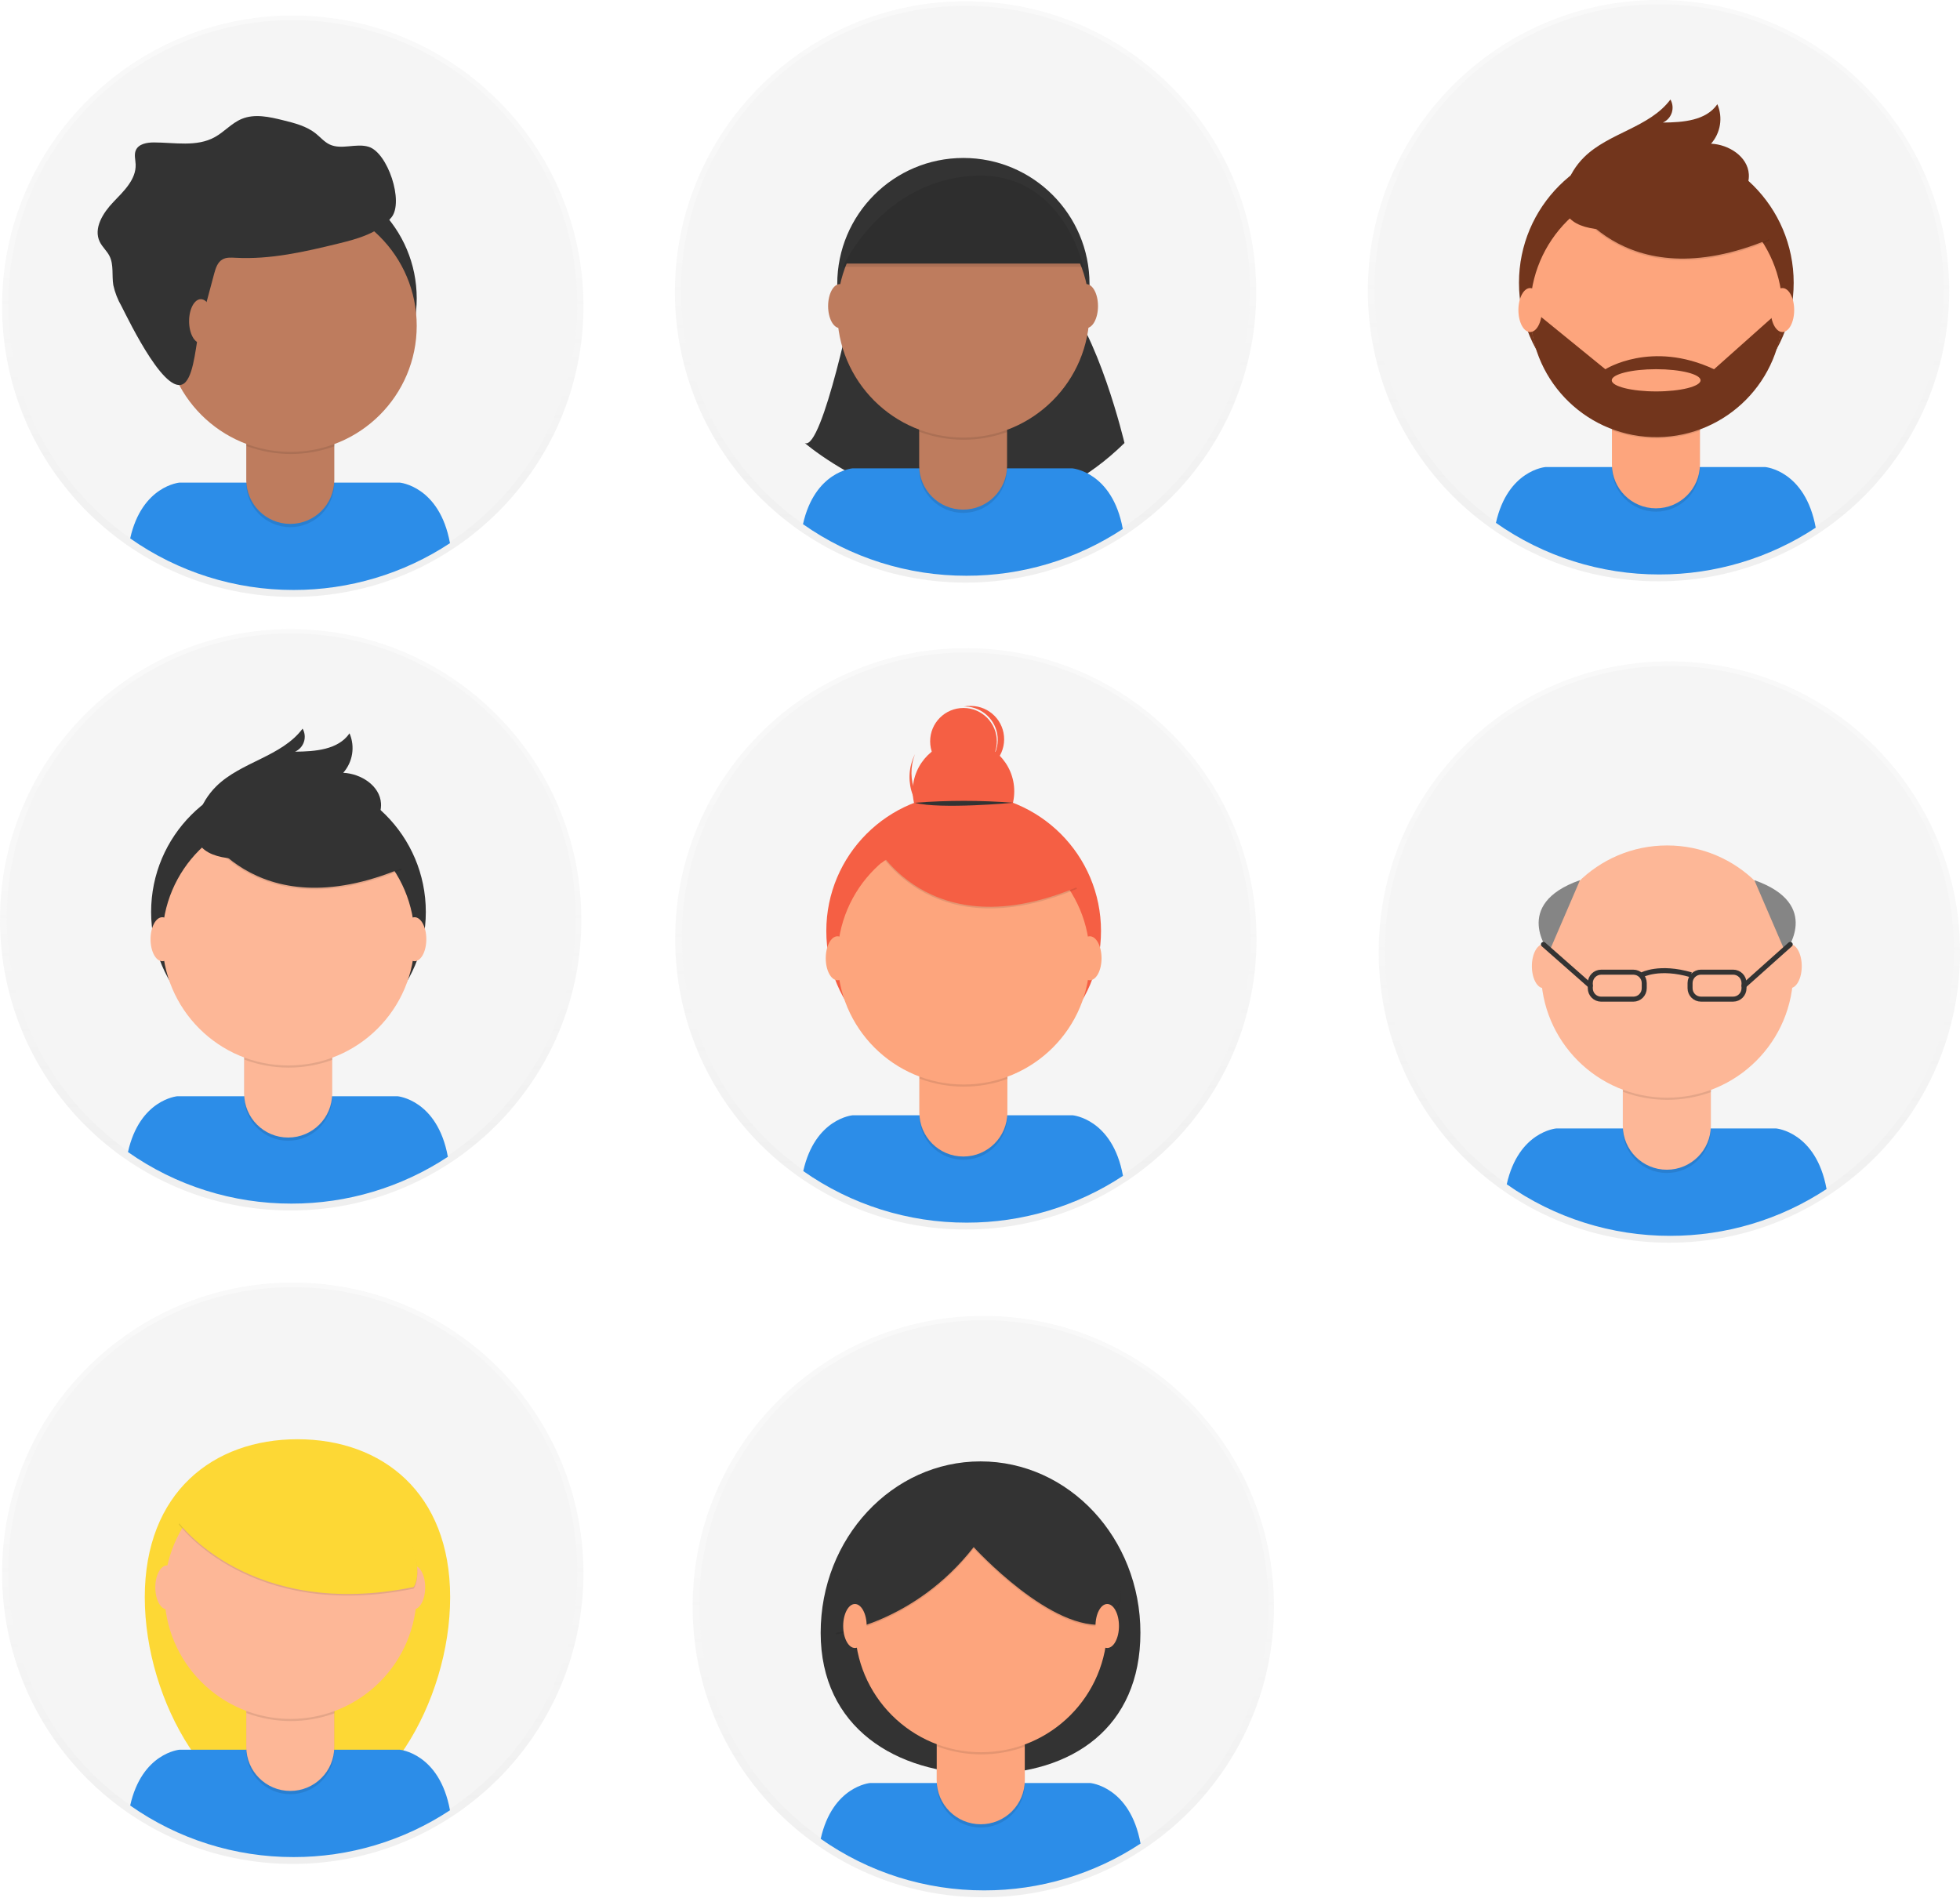
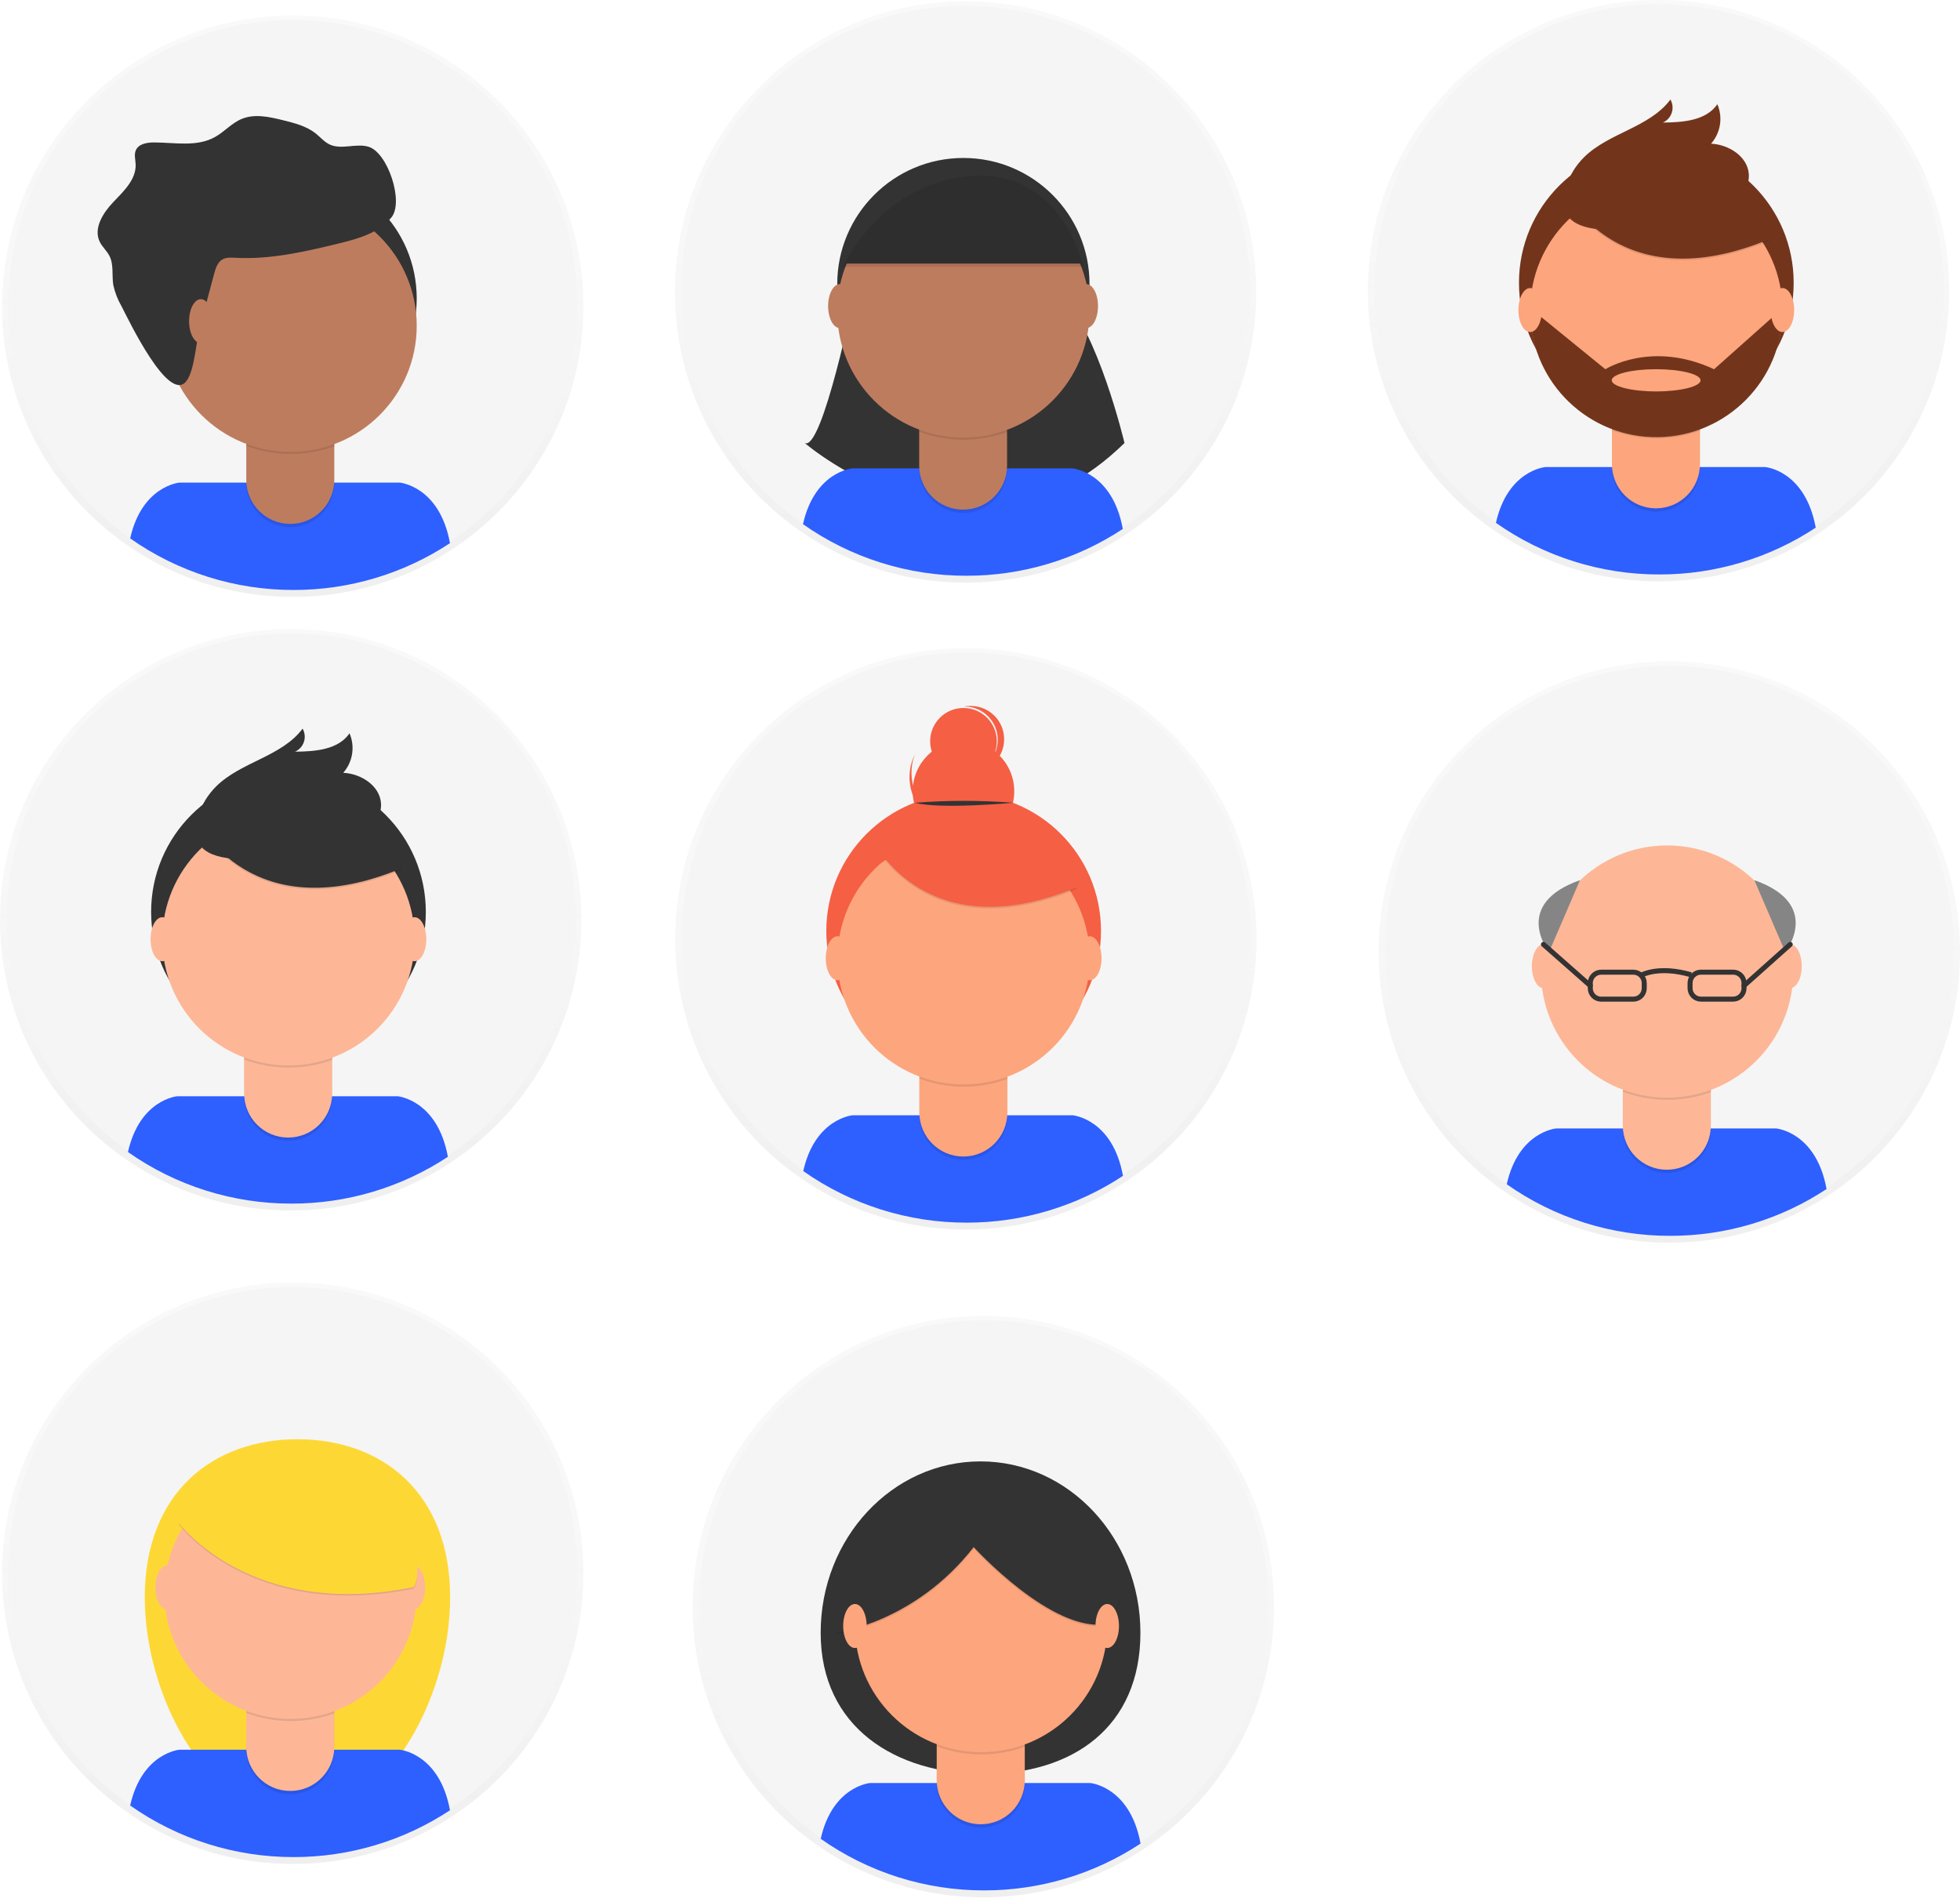
<svg xmlns="http://www.w3.org/2000/svg" xmlns:xlink="http://www.w3.org/1999/xlink" id="88ce59e9-c4b8-4d1d-9d7a-ce0190159aa8" data-name="Layer 1" width="781.43" height="756.44" viewBox="0 0 781.43 756.44">
  <defs>
    <linearGradient id="b3f40125-0363-42ff-a31c-61eb5d655202" x1="116.72" y1="237.98" x2="116.72" y2="6.21" gradientUnits="userSpaceOnUse">
      <stop offset="0" stop-color="gray" stop-opacity="0.25" />
      <stop offset="0.54" stop-color="gray" stop-opacity="0.12" />
      <stop offset="1" stop-color="gray" stop-opacity="0.1" />
    </linearGradient>
    <linearGradient id="27ca4b3e-9552-41ad-8ba5-de2574048d20" x1="385.08" y1="490.21" x2="385.08" y2="258.44" xlink:href="#b3f40125-0363-42ff-a31c-61eb5d655202" />
    <linearGradient id="98d2c4cc-353c-49f3-ae94-49dceb95b558" x1="384.97" y1="232.29" x2="384.97" y2="0.51" xlink:href="#b3f40125-0363-42ff-a31c-61eb5d655202" />
    <linearGradient id="1b187342-85ad-4174-acd7-e912b9a9009d" x1="661.23" y1="231.77" x2="661.23" y2="0" xlink:href="#b3f40125-0363-42ff-a31c-61eb5d655202" />
    <linearGradient id="5629c76b-b43c-4c6e-ad7d-c063ce4611c3" x1="115.89" y1="482.62" x2="115.89" y2="250.85" xlink:href="#b3f40125-0363-42ff-a31c-61eb5d655202" />
    <linearGradient id="94554b54-cbd9-41c5-8f29-6b4786d89c61" x1="665.55" y1="495.47" x2="665.55" y2="263.7" xlink:href="#b3f40125-0363-42ff-a31c-61eb5d655202" />
    <linearGradient id="897c833c-fa4a-4dad-90f9-1cb0d950ec3f" x1="116.72" y1="743.15" x2="116.72" y2="511.38" xlink:href="#b3f40125-0363-42ff-a31c-61eb5d655202" />
    <linearGradient id="b88de7bb-a3e6-477b-a3c4-5c16e389ed83" x1="392.03" y1="756.44" x2="392.03" y2="524.67" xlink:href="#b3f40125-0363-42ff-a31c-61eb5d655202" />
  </defs>
  <g opacity="0.5">
    <circle cx="116.72" cy="122.09" r="115.89" fill="url(#b3f40125-0363-42ff-a31c-61eb5d655202)" />
  </g>
  <circle cx="116.72" cy="121.46" r="113.44" fill="#f5f5f5" />
-   <path d="M326.32,307a112.91,112.91,0,0,0,62.36-18.66c-4.18-22.84-20.09-24.15-20.09-24.15H280.88s-15,1.23-19.7,22.25A112.92,112.92,0,0,0,326.32,307Z" transform="translate(-209.28 -71.78)" fill="#2C8DE8" />
+   <path d="M326.32,307a112.91,112.91,0,0,0,62.36-18.66c-4.18-22.84-20.09-24.15-20.09-24.15H280.88s-15,1.23-19.7,22.25A112.92,112.92,0,0,0,326.32,307Z" transform="translate(-209.28 -71.78)" fill="#2E5FFF" />
  <circle cx="115.85" cy="118.96" r="50.29" fill="#333" />
  <path d="M98.18,164.57h35.09a0,0,0,0,1,0,0v28.07a17.54,17.54,0,0,1-17.54,17.54h0a17.54,17.54,0,0,1-17.54-17.54V164.57A0,0,0,0,1,98.18,164.57Z" opacity="0.1" />
  <path d="M101.53,163.27h28.39a3.35,3.35,0,0,1,3.35,3.35v24.72a17.54,17.54,0,0,1-17.54,17.54h0a17.54,17.54,0,0,1-17.54-17.54V166.62A3.35,3.35,0,0,1,101.53,163.27Z" fill="#be7c5e" />
  <path d="M307.53,249.6a50.5,50.5,0,0,0,35.09.1v-4.31H307.53Z" transform="translate(-209.28 -71.78)" opacity="0.1" />
  <circle cx="115.85" cy="129.88" r="50.29" fill="#be7c5e" />
  <path d="M294.66,180.92c.59-2.17,1.33-4.56,3.28-5.69,1.54-.9,3.45-.76,5.23-.67,13.9.76,27.68-2.41,41.2-5.72,7.73-1.89,16-4.19,21-10.42s-1.52-25.81-9.13-28.12c-5-1.53-10.8,1.32-15.54-.92-2.11-1-3.66-2.87-5.48-4.33-3.73-3-8.52-4.21-13.16-5.35-5.42-1.34-11.28-2.65-16.43-.5-4,1.66-6.92,5.17-10.71,7.25-7.21,4-16,2.14-24.26,2.12-2.79,0-6.12.56-7.23,3.12-.75,1.74-.15,3.72-.07,5.61.24,6-4.71,10.67-8.86,15s-8.07,10.51-5.45,15.89c1,2.05,2.83,3.6,3.87,5.63,1.79,3.52.89,7.77,1.54,11.66a29.34,29.34,0,0,0,3.27,8.4c3.08,6,18.55,38.3,25.66,30.09,3.44-4,4-15.56,5.39-20.76Q291.66,192,294.66,180.92Z" transform="translate(-209.28 -71.78)" fill="#333" />
  <ellipse cx="80.07" cy="128.05" rx="4.68" ry="8.77" fill="#be7c5e" />
  <g opacity="0.5">
    <circle cx="385.08" cy="374.32" r="115.89" fill="url(#27ca4b3e-9552-41ad-8ba5-de2574048d20)" />
  </g>
  <circle cx="385.3" cy="373.58" r="113.44" fill="#f5f5f5" />
-   <path d="M594.68,559.25A112.91,112.91,0,0,0,657,540.59c-4.18-22.84-20.09-24.15-20.09-24.15H549.23s-15,1.23-19.7,22.25A112.92,112.92,0,0,0,594.68,559.25Z" transform="translate(-209.28 -71.78)" fill="#2C8DE8" />
+   <path d="M594.68,559.25A112.91,112.91,0,0,0,657,540.59c-4.18-22.84-20.09-24.15-20.09-24.15H549.23s-15,1.23-19.7,22.25A112.92,112.92,0,0,0,594.68,559.25Z" transform="translate(-209.28 -71.78)" fill="#2E5FFF" />
  <circle cx="384.2" cy="371.19" r="54.76" fill="#f55f44" />
  <path d="M366.53,416.8h35.09a0,0,0,0,1,0,0v28.07a17.54,17.54,0,0,1-17.54,17.54h0a17.54,17.54,0,0,1-17.54-17.54V416.8A0,0,0,0,1,366.53,416.8Z" opacity="0.1" />
  <path d="M369.88,415.5h28.39a3.35,3.35,0,0,1,3.35,3.35v24.72a17.54,17.54,0,0,1-17.54,17.54h0a17.54,17.54,0,0,1-17.54-17.54V418.85a3.35,3.35,0,0,1,3.35-3.35Z" fill="#fda57d" />
  <path d="M575.88,501.83a50.5,50.5,0,0,0,35.09.1v-4.31H575.88Z" transform="translate(-209.28 -71.78)" opacity="0.1" />
  <circle cx="384.2" cy="382.11" r="50.29" fill="#fda57d" />
  <circle cx="384.13" cy="315.49" r="20.24" fill="#f55f44" />
  <circle cx="384.13" cy="295.56" r="13.29" fill="#f55f44" />
  <path d="M584.63,398.37a20.24,20.24,0,0,1-10.55-25.88c-.14.28-.28.57-.41.86a20.24,20.24,0,1,0,36.94,16.57c.13-.29.25-.58.37-.88A20.24,20.24,0,0,1,584.63,398.37Z" transform="translate(-209.28 -71.78)" fill="#f55f44" />
  <path d="M557.67,408.15s21.19,43,81,18l-13.92-21.83-24.67-8.86Z" transform="translate(-209.28 -71.78)" opacity="0.1" />
  <path d="M557.67,407.51s21.19,43,81,18l-13.92-21.83-24.67-8.86Z" transform="translate(-209.28 -71.78)" fill="#f55f44" />
  <path d="M574,391.85a249.85,249.85,0,0,1,39.18,0S584.24,394.54,574,391.85Z" transform="translate(-209.28 -71.78)" fill="#333" />
  <path d="M596.45,353.24a13.32,13.32,0,0,0-3,.23h.77a13.28,13.28,0,0,1,2,26.33,13.28,13.28,0,0,0,.24-26.56Z" transform="translate(-209.28 -71.78)" fill="#f55f44" />
  <ellipse cx="333.9" cy="382.06" rx="4.68" ry="8.77" fill="#fda57d" />
  <ellipse cx="434.49" cy="382.06" rx="4.68" ry="8.77" fill="#fda57d" />
  <polygon points="345.22 337 355.03 331.94 357.24 340.05 351.23 344.14 345.22 337" fill="#f55f44" />
  <g opacity="0.5">
    <circle cx="384.97" cy="116.4" r="115.89" fill="url(#98d2c4cc-353c-49f3-ae94-49dceb95b558)" />
  </g>
  <circle cx="384.97" cy="115.77" r="113.44" fill="#f5f5f5" />
  <path d="M550,188.56s-12.86,63.36-19.88,59.85c0,0,67.7,58.48,127.48,0,0,0-10.53-44.65-25.73-59.85Z" transform="translate(-209.28 -71.78)" fill="#333" />
-   <path d="M594.57,301.33a112.91,112.91,0,0,0,62.36-18.66c-4.18-22.84-20.09-24.15-20.09-24.15H549.12s-15,1.23-19.7,22.25A112.92,112.92,0,0,0,594.57,301.33Z" transform="translate(-209.28 -71.78)" fill="#2C8DE8" />
+   <path d="M594.57,301.33a112.91,112.91,0,0,0,62.36-18.66c-4.18-22.84-20.09-24.15-20.09-24.15H549.12s-15,1.23-19.7,22.25A112.92,112.92,0,0,0,594.57,301.33Z" transform="translate(-209.28 -71.78)" fill="#2E5FFF" />
  <circle cx="384.09" cy="113.27" r="50.29" fill="#333" />
  <path d="M366.42,158.88h35.09a0,0,0,0,1,0,0v28.07A17.54,17.54,0,0,1,384,204.49h0a17.54,17.54,0,0,1-17.54-17.54V158.88A0,0,0,0,1,366.42,158.88Z" opacity="0.1" />
  <path d="M369.77,157.58h28.39a3.35,3.35,0,0,1,3.35,3.35v24.72A17.54,17.54,0,0,1,384,203.19h0a17.54,17.54,0,0,1-17.54-17.54V160.92A3.35,3.35,0,0,1,369.77,157.58Z" fill="#be7c5e" />
  <path d="M575.77,243.91a50.5,50.5,0,0,0,35.09.1v-4.31H575.77Z" transform="translate(-209.28 -71.78)" opacity="0.1" />
  <circle cx="384.09" cy="124.18" r="50.29" fill="#be7c5e" />
  <path d="M545.3,176.86h95.9s-8.19-38.72-44.44-36.25S545.3,176.86,545.3,176.86Z" transform="translate(-209.28 -71.78)" fill="#333" />
  <ellipse cx="334.84" cy="122.04" rx="4.68" ry="8.77" fill="#be7c5e" />
  <ellipse cx="433.08" cy="122.04" rx="4.68" ry="8.77" fill="#be7c5e" />
  <path d="M545.3,178.16h95.9s-8.19-38.72-44.44-36.25S545.3,178.16,545.3,178.16Z" transform="translate(-209.28 -71.78)" opacity="0.1" />
  <g opacity="0.5">
    <circle cx="661.23" cy="115.89" r="115.89" fill="url(#1b187342-85ad-4174-acd7-e912b9a9009d)" />
  </g>
  <circle cx="661.45" cy="115.14" r="113.44" fill="#f5f5f5" />
-   <path d="M870.83,300.82a112.91,112.91,0,0,0,62.36-18.66C929,259.31,913.1,258,913.1,258H825.39s-15,1.23-19.7,22.25A112.92,112.92,0,0,0,870.83,300.82Z" transform="translate(-209.28 -71.78)" fill="#2C8DE8" />
+   <path d="M870.83,300.82a112.91,112.91,0,0,0,62.36-18.66C929,259.31,913.1,258,913.1,258H825.39s-15,1.23-19.7,22.25A112.92,112.92,0,0,0,870.83,300.82Z" transform="translate(-209.28 -71.78)" fill="#2E5FFF" />
  <circle cx="660.36" cy="112.75" r="54.76" fill="#72351c" />
  <path d="M642.68,158.36h35.09a0,0,0,0,1,0,0v28.07A17.54,17.54,0,0,1,660.23,204h0a17.54,17.54,0,0,1-17.54-17.54V158.36A0,0,0,0,1,642.68,158.36Z" opacity="0.1" />
  <path d="M646,157.06h28.39a3.35,3.35,0,0,1,3.35,3.35v24.72a17.54,17.54,0,0,1-17.54,17.54h0a17.54,17.54,0,0,1-17.54-17.54V160.41a3.35,3.35,0,0,1,3.35-3.35Z" fill="#fda57d" />
  <path d="M852,243.39a50.5,50.5,0,0,0,35.09.1v-4.31H852Z" transform="translate(-209.28 -71.78)" opacity="0.1" />
  <circle cx="660.36" cy="123.67" r="50.29" fill="#fda57d" />
  <path d="M833.82,149.71s21.19,43,81,18l-13.92-21.83-24.67-8.86Z" transform="translate(-209.28 -71.78)" opacity="0.1" />
  <path d="M833.82,149.08s21.19,43,81,18l-13.92-21.83-24.67-8.86Z" transform="translate(-209.28 -71.78)" fill="#72351c" />
  <path d="M833.63,146.17a29.05,29.05,0,0,1,7.2-11.71c9.89-9.78,26.11-11.84,34.43-23a6.51,6.51,0,0,1-3,9.18c8-.05,17.21-.75,21.71-7.31a14.91,14.91,0,0,1-2.51,15.74c7.06.32,14.6,5.11,15.06,12.17.3,4.7-2.64,9.15-6.51,11.85S891.48,157,886.88,158C873.46,161,824.87,173.41,833.63,146.17Z" transform="translate(-209.28 -71.78)" fill="#72351c" />
  <path d="M919.93,195.89h-1.33L892.66,219c-25-11.7-43.34,0-43.34,0l-27.2-22.14-2.74.34a50.29,50.29,0,0,0,100.56-1.29Zm-50.36,31.95c-9.78,0-17.71-2-17.71-4.43s7.93-4.43,17.71-4.43,17.71,2,17.71,4.43S879.35,227.84,869.56,227.84Z" transform="translate(-209.28 -71.78)" fill="#72351c" />
  <ellipse cx="610.05" cy="123.62" rx="4.68" ry="8.77" fill="#fda57d" />
  <ellipse cx="710.64" cy="123.62" rx="4.68" ry="8.77" fill="#fda57d" />
  <g opacity="0.5">
    <circle cx="115.89" cy="366.73" r="115.89" fill="url(#5629c76b-b43c-4c6e-ad7d-c063ce4611c3)" />
  </g>
  <circle cx="116.11" cy="365.99" r="113.44" fill="#f5f5f5" />
-   <path d="M325.49,551.66A112.91,112.91,0,0,0,387.84,533c-4.18-22.84-20.09-24.15-20.09-24.15H280s-15,1.23-19.7,22.25A112.92,112.92,0,0,0,325.49,551.66Z" transform="translate(-209.28 -71.78)" fill="#2C8DE8" />
+   <path d="M325.49,551.66A112.91,112.91,0,0,0,387.84,533c-4.18-22.84-20.09-24.15-20.09-24.15H280s-15,1.23-19.7,22.25A112.92,112.92,0,0,0,325.49,551.66Z" transform="translate(-209.28 -71.78)" fill="#2E5FFF" />
  <circle cx="115.01" cy="363.6" r="54.76" fill="#333" />
  <path d="M97.34,409.21h35.09a0,0,0,0,1,0,0v28.07a17.54,17.54,0,0,1-17.54,17.54h0a17.54,17.54,0,0,1-17.54-17.54V409.21A0,0,0,0,1,97.34,409.21Z" opacity="0.1" />
  <path d="M100.69,407.91h28.39a3.35,3.35,0,0,1,3.35,3.35V436a17.54,17.54,0,0,1-17.54,17.54h0A17.54,17.54,0,0,1,97.34,436V411.25a3.35,3.35,0,0,1,3.35-3.35Z" fill="#fdb797" />
  <path d="M306.69,494.24a50.5,50.5,0,0,0,35.09.1V490H306.69Z" transform="translate(-209.28 -71.78)" opacity="0.1" />
  <circle cx="115.01" cy="374.52" r="50.29" fill="#fdb797" />
  <path d="M288.48,400.55s21.19,43,81,18l-13.92-21.83-24.67-8.86Z" transform="translate(-209.28 -71.78)" opacity="0.1" />
  <path d="M288.48,399.92s21.19,43,81,18l-13.92-21.83-24.67-8.86Z" transform="translate(-209.28 -71.78)" fill="#333" />
  <path d="M288.29,397a29.05,29.05,0,0,1,7.2-11.71c9.89-9.78,26.11-11.84,34.43-23a6.51,6.51,0,0,1-3,9.18c8-.05,17.21-.75,21.71-7.31a14.91,14.91,0,0,1-2.51,15.74c7.06.32,14.6,5.11,15.06,12.17.3,4.7-2.64,9.15-6.51,11.85s-8.54,3.93-13.14,4.95C328.11,411.85,279.53,424.26,288.29,397Z" transform="translate(-209.28 -71.78)" fill="#333" />
  <ellipse cx="64.7" cy="374.47" rx="4.68" ry="8.77" fill="#fdb797" />
  <ellipse cx="165.29" cy="374.47" rx="4.68" ry="8.77" fill="#fdb797" />
  <g opacity="0.5">
    <circle cx="665.55" cy="379.58" r="115.89" fill="url(#94554b54-cbd9-41c5-8f29-6b4786d89c61)" />
  </g>
  <circle cx="665.55" cy="378.95" r="113.44" fill="#f5f5f5" />
-   <path d="M875.15,564.51a112.91,112.91,0,0,0,62.36-18.66c-4.18-22.84-20.09-24.15-20.09-24.15H829.7s-15,1.23-19.7,22.25A112.92,112.92,0,0,0,875.15,564.51Z" transform="translate(-209.28 -71.78)" fill="#2C8DE8" />
+   <path d="M875.15,564.51a112.91,112.91,0,0,0,62.36-18.66c-4.18-22.84-20.09-24.15-20.09-24.15H829.7s-15,1.23-19.7,22.25A112.92,112.92,0,0,0,875.15,564.51Z" transform="translate(-209.28 -71.78)" fill="#2E5FFF" />
  <path d="M647,422.06h35.09a0,0,0,0,1,0,0v28.07a17.54,17.54,0,0,1-17.54,17.54h0A17.54,17.54,0,0,1,647,450.13V422.06A0,0,0,0,1,647,422.06Z" opacity="0.1" />
  <path d="M650.35,420.76h28.39a3.35,3.35,0,0,1,3.35,3.35v24.72a17.54,17.54,0,0,1-17.54,17.54h0A17.54,17.54,0,0,1,647,448.83V424.11a3.35,3.35,0,0,1,3.35-3.35Z" fill="#fdb797" />
  <path d="M856.35,507.09a50.5,50.5,0,0,0,35.09.1v-4.31H856.35Z" transform="translate(-209.28 -71.78)" opacity="0.1" />
  <circle cx="664.67" cy="387.37" r="50.29" fill="#fdb797" />
  <ellipse cx="615.42" cy="385.22" rx="4.68" ry="8.77" fill="#fdb797" />
  <ellipse cx="713.66" cy="385.22" rx="4.68" ry="8.77" fill="#fdb797" />
  <rect x="634.03" y="387.61" width="21.51" height="10.76" rx="4.35" ry="4.35" fill="none" stroke="#333" stroke-miterlimit="10" stroke-width="2" />
  <rect x="883.1" y="459.39" width="21.51" height="10.76" rx="4.35" ry="4.35" transform="translate(1578.42 857.75) rotate(180)" fill="none" stroke="#333" stroke-miterlimit="10" stroke-width="2" />
  <path d="M864,460.43s6.82-3.7,19.5,0" transform="translate(-209.28 -71.78)" fill="none" stroke="#333" stroke-miterlimit="10" stroke-width="2" />
  <path d="M908.72,422.7l12.34,28.67S936.15,432.35,908.72,422.7Z" transform="translate(-209.28 -71.78)" fill="#858585" />
  <line x1="695.32" y1="392.99" x2="713.74" y2="376.54" fill="none" stroke="#333" stroke-linecap="round" stroke-linejoin="round" stroke-width="2" />
  <path d="M839.2,422.7l-12.34,28.67S811.77,432.35,839.2,422.7Z" transform="translate(-209.28 -71.78)" fill="#858585" />
  <line x1="634.03" y1="392.99" x2="615.36" y2="376.54" fill="none" stroke="#333" stroke-linecap="round" stroke-linejoin="round" stroke-width="2" />
  <g opacity="0.5">
    <circle cx="116.72" cy="627.26" r="115.89" fill="url(#897c833c-fa4a-4dad-90f9-1cb0d950ec3f)" />
  </g>
  <circle cx="116.72" cy="626.63" r="113.44" fill="#f5f5f5" />
  <path d="M388.75,708.61c0,41.78-27.26,88.29-60.89,88.29S267,750.39,267,708.61s27.26-63,60.89-63S388.75,666.84,388.75,708.61Z" transform="translate(-209.28 -71.78)" fill="#fdd835" />
-   <path d="M326.32,812.2a112.91,112.91,0,0,0,62.36-18.66c-4.18-22.84-20.09-24.15-20.09-24.15H280.88s-15,1.23-19.7,22.25A112.92,112.92,0,0,0,326.32,812.2Z" transform="translate(-209.28 -71.78)" fill="#2C8DE8" />
+   <path d="M326.32,812.2a112.91,112.91,0,0,0,62.36-18.66c-4.18-22.84-20.09-24.15-20.09-24.15H280.88s-15,1.23-19.7,22.25A112.92,112.92,0,0,0,326.32,812.2Z" transform="translate(-209.28 -71.78)" fill="#2E5FFF" />
  <path d="M98.18,669.74h35.09a0,0,0,0,1,0,0v28.07a17.54,17.54,0,0,1-17.54,17.54h0a17.54,17.54,0,0,1-17.54-17.54V669.74A0,0,0,0,1,98.18,669.74Z" opacity="0.1" />
  <path d="M101.53,668.44h28.39a3.35,3.35,0,0,1,3.35,3.35v24.72a17.54,17.54,0,0,1-17.54,17.54h0a17.54,17.54,0,0,1-17.54-17.54V671.79A3.35,3.35,0,0,1,101.53,668.44Z" fill="#fdb797" />
  <path d="M307.53,754.77a50.5,50.5,0,0,0,35.09.1v-4.31H307.53Z" transform="translate(-209.28 -71.78)" opacity="0.1" />
  <circle cx="115.85" cy="635.05" r="50.29" fill="#fdb797" />
  <ellipse cx="66.6" cy="632.9" rx="4.68" ry="8.77" fill="#fdb797" />
  <ellipse cx="164.84" cy="632.9" rx="4.68" ry="8.77" fill="#fdb797" />
  <path d="M280.57,679.55S309,718.46,374.2,705.17c0,0,7.28-8.86-10.44-36.06S296.7,646.34,280.57,679.55Z" transform="translate(-209.28 -71.78)" opacity="0.1" />
  <path d="M280.57,678.92S309,717.83,374.2,704.54c0,0,7.28-8.86-10.44-36.06S296.7,645.71,280.57,678.92Z" transform="translate(-209.28 -71.78)" fill="#fdd835" />
  <g opacity="0.5">
    <circle cx="392.03" cy="640.55" r="115.89" fill="url(#b88de7bb-a3e6-477b-a3c4-5c16e389ed83)" />
  </g>
  <circle cx="392.26" cy="639.81" r="113.44" fill="#f5f5f5" />
  <path d="M663.95,722.77c0,37.74-27.11,56.31-62.32,56.31s-65.16-18.57-65.16-56.31,28.54-68.33,63.74-68.33S663.95,685,663.95,722.77Z" transform="translate(-209.28 -71.78)" fill="#333" />
-   <path d="M601.63,825.48A112.91,112.91,0,0,0,664,806.82c-4.18-22.84-20.09-24.15-20.09-24.15H556.19s-15,1.23-19.7,22.25A112.92,112.92,0,0,0,601.63,825.48Z" transform="translate(-209.28 -71.78)" fill="#2C8DE8" />
+   <path d="M601.63,825.48A112.91,112.91,0,0,0,664,806.82c-4.18-22.84-20.09-24.15-20.09-24.15H556.19s-15,1.23-19.7,22.25A112.92,112.92,0,0,0,601.63,825.48Z" transform="translate(-209.28 -71.78)" fill="#2E5FFF" />
  <path d="M373.49,683h35.09a0,0,0,0,1,0,0v28.07A17.54,17.54,0,0,1,391,728.64h0a17.54,17.54,0,0,1-17.54-17.54V683A0,0,0,0,1,373.49,683Z" opacity="0.1" />
  <path d="M376.83,681.73h28.39a3.35,3.35,0,0,1,3.35,3.35V709.8A17.54,17.54,0,0,1,391,727.34h0a17.54,17.54,0,0,1-17.54-17.54V685.07a3.35,3.35,0,0,1,3.35-3.35Z" fill="#fda57d" />
  <path d="M582.84,768.06a50.5,50.5,0,0,0,35.09.1v-4.31H582.84Z" transform="translate(-209.28 -71.78)" opacity="0.1" />
  <circle cx="391.16" cy="648.33" r="50.29" fill="#fda57d" />
  <path d="M542.48,723.4s31.32-3.8,55-34.16c0,0,31.32,34.48,53.14,30.68,0,0,12.65-13.29,0-26.57s-22.46-30.05-39.22-27.84-37.33,3.16-46.18,11.07S542.48,723.4,542.48,723.4Z" transform="translate(-209.28 -71.78)" opacity="0.1" />
  <path d="M542.48,722.77s31.32-3.8,55-34.16c0,0,31.32,34.48,53.14,30.68,0,0,12.65-13.29,0-26.57s-22.46-30.05-39.22-27.84S574.11,668,565.26,676,542.48,722.77,542.48,722.77Z" transform="translate(-209.28 -71.78)" fill="#333" />
  <ellipse cx="340.85" cy="648.29" rx="4.68" ry="8.77" fill="#fda57d" />
  <ellipse cx="441.44" cy="648.29" rx="4.68" ry="8.77" fill="#fda57d" />
</svg>
